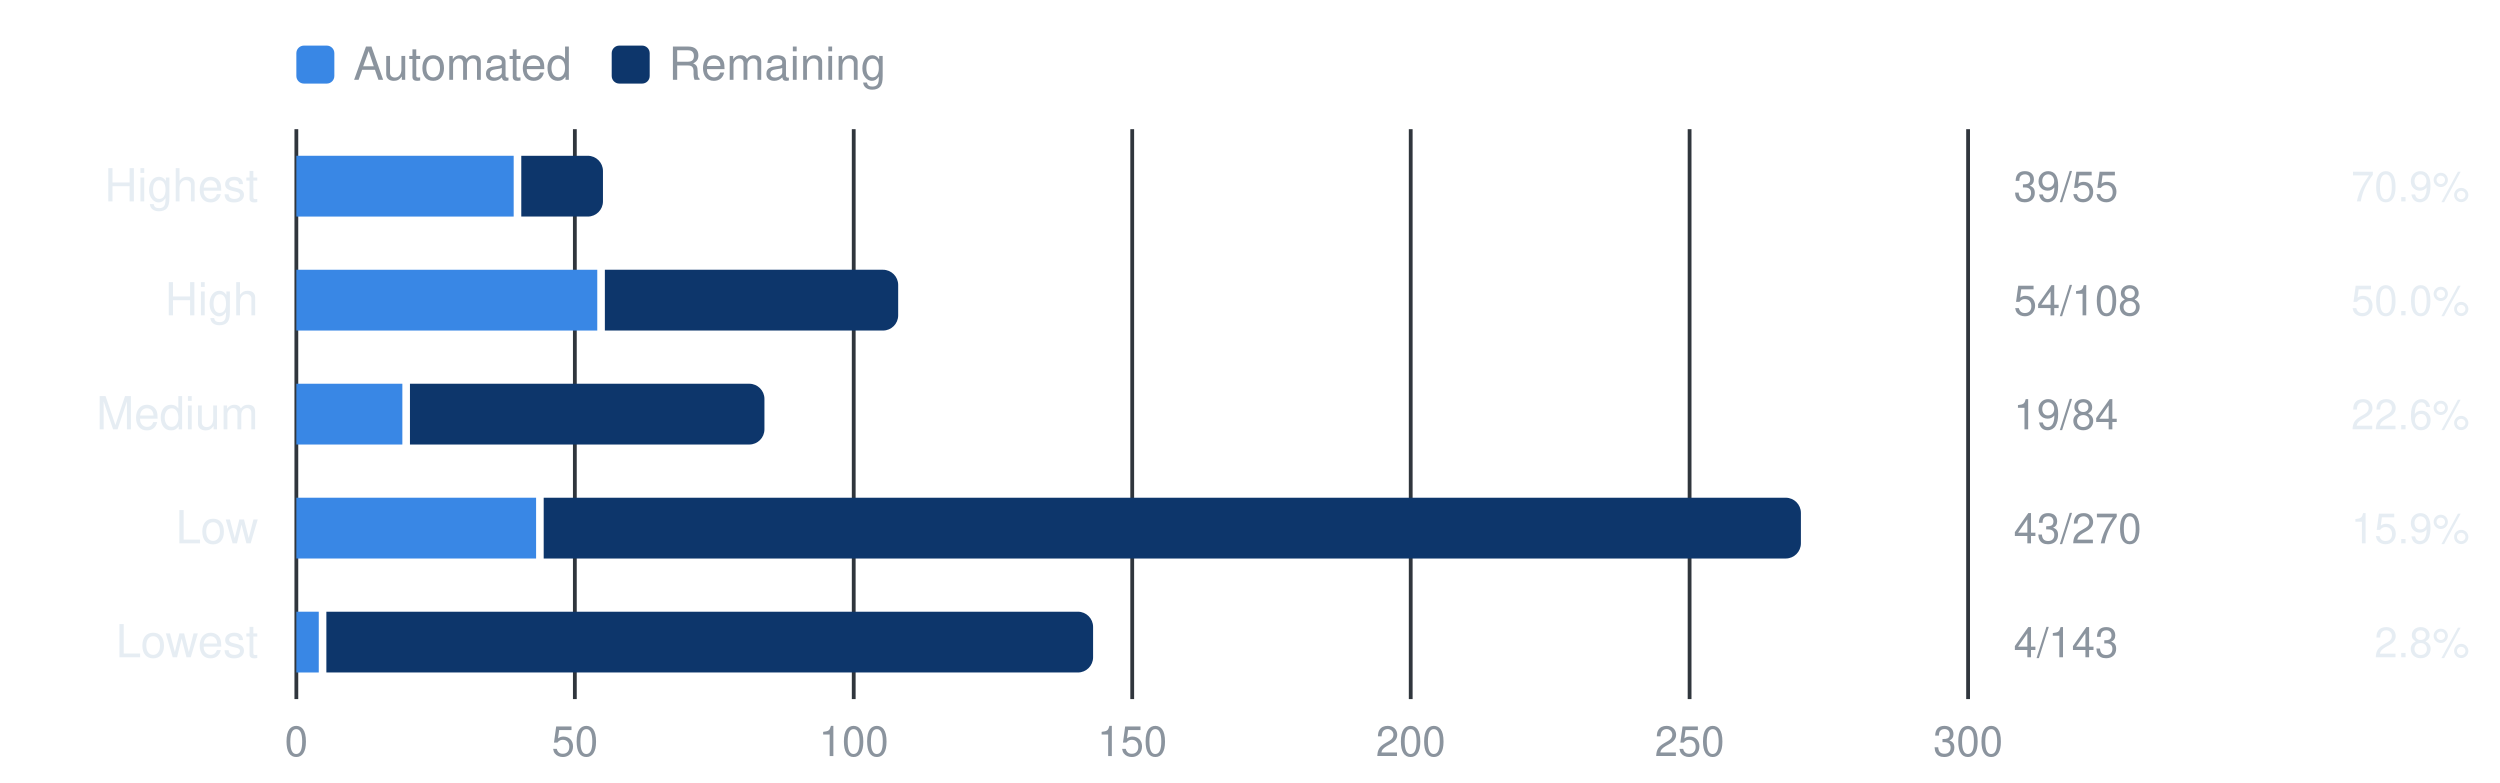
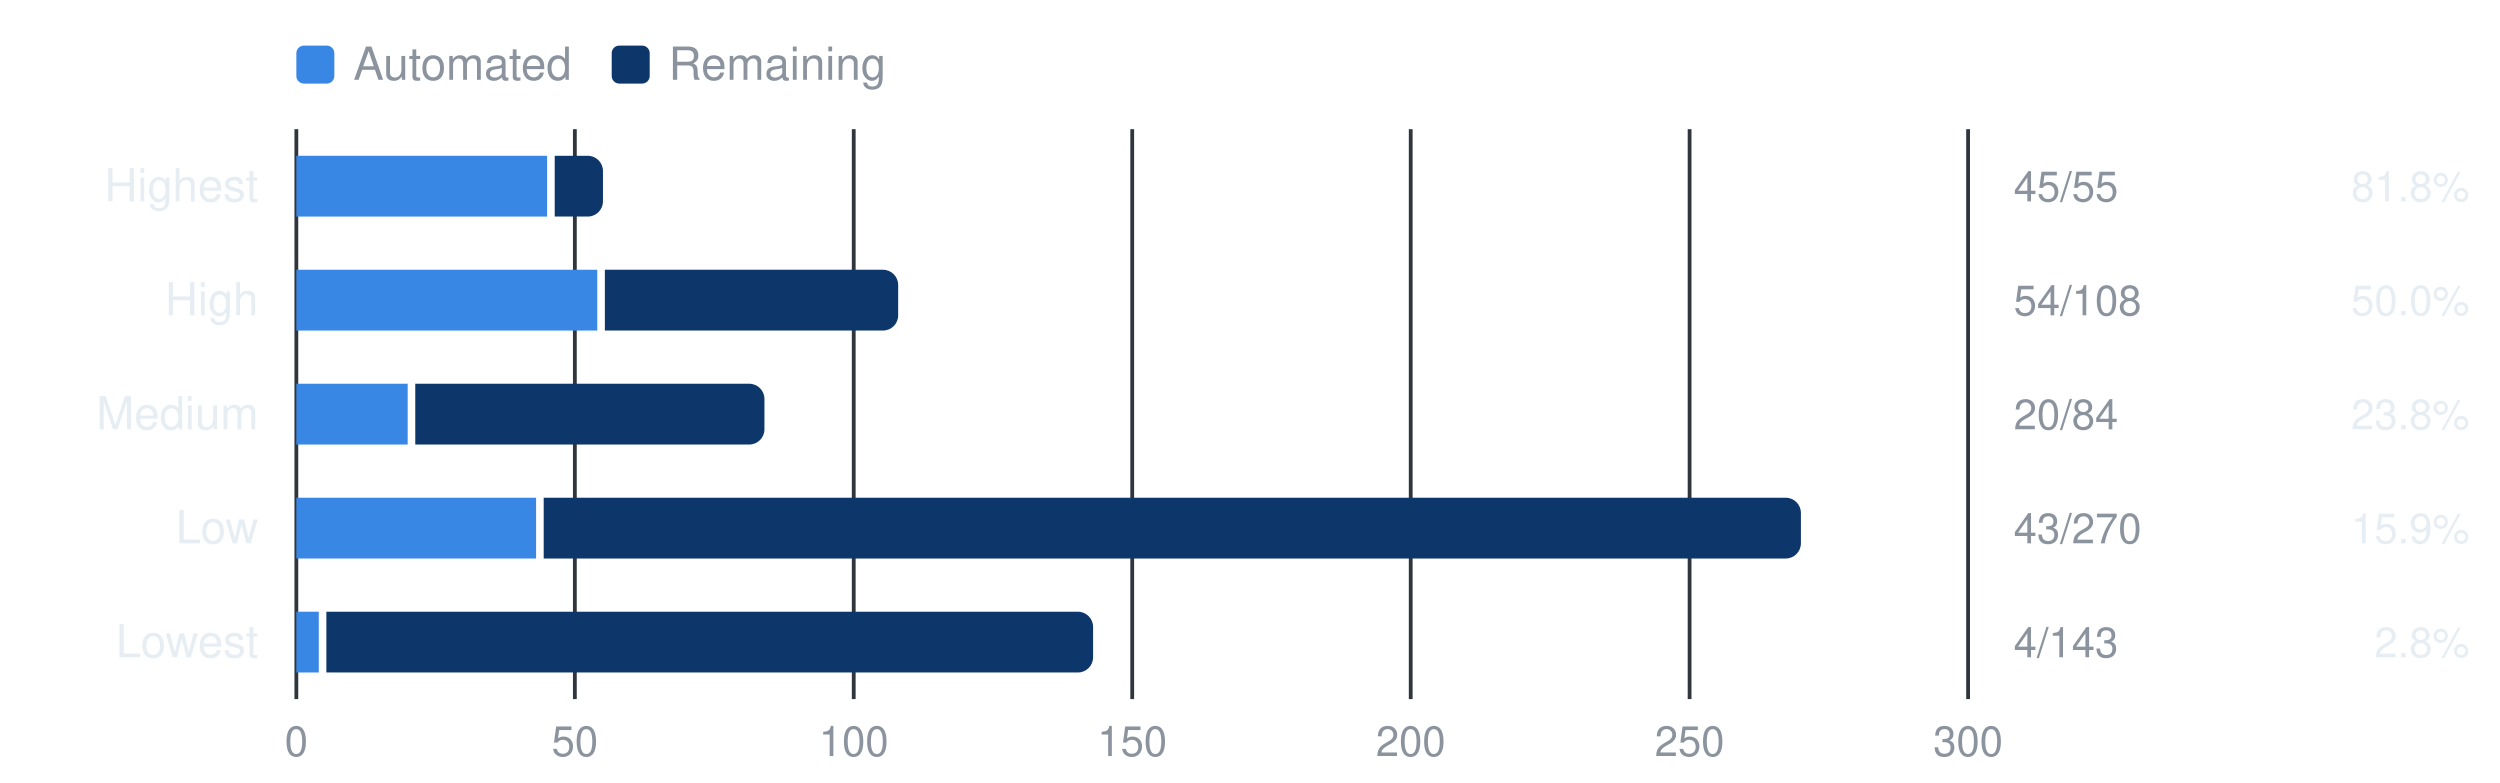
<svg xmlns="http://www.w3.org/2000/svg" width="658" height="206" viewBox="0 0 658 206" role="img" aria-label="Automated versus remaining conda CLI test cases, by priority">
  <g font-family="-apple-system,BlinkMacSystemFont,Segoe UI,Helvetica,Arial,sans-serif" font-size="12">
    <rect x="78" y="12" width="10" height="10" rx="2" fill="#3987e5" />
    <text x="93" y="21" fill="#8b949e">Automated</text>
    <rect x="161" y="12" width="10" height="10" rx="2" fill="#0d366b" />
    <text x="176" y="21" fill="#8b949e">Remaining</text>
    <line x1="78.0" y1="34" x2="78.0" y2="184" stroke="#30363d" stroke-width="1" />
    <text x="78.0" y="199" fill="#8b949e" font-size="11" text-anchor="middle">0</text>
    <line x1="151.3" y1="34" x2="151.3" y2="184" stroke="#30363d" stroke-width="1" />
    <text x="151.3" y="199" fill="#8b949e" font-size="11" text-anchor="middle">50</text>
    <line x1="224.7" y1="34" x2="224.7" y2="184" stroke="#30363d" stroke-width="1" />
    <text x="224.7" y="199" fill="#8b949e" font-size="11" text-anchor="middle">100</text>
    <line x1="298.0" y1="34" x2="298.0" y2="184" stroke="#30363d" stroke-width="1" />
    <text x="298.0" y="199" fill="#8b949e" font-size="11" text-anchor="middle">150</text>
    <line x1="371.3" y1="34" x2="371.3" y2="184" stroke="#30363d" stroke-width="1" />
    <text x="371.3" y="199" fill="#8b949e" font-size="11" text-anchor="middle">200</text>
    <line x1="444.7" y1="34" x2="444.7" y2="184" stroke="#30363d" stroke-width="1" />
    <text x="444.7" y="199" fill="#8b949e" font-size="11" text-anchor="middle">250</text>
    <line x1="518.0" y1="34" x2="518.0" y2="184" stroke="#30363d" stroke-width="1" />
    <text x="518.0" y="199" fill="#8b949e" font-size="11" text-anchor="middle">300</text>
    <text x="68" y="53.0" fill="#e6edf3" text-anchor="end">Highest</text>
-     <path d="M78.0,41.0h57.2v16.0h-57.2z" fill="#3987e5" />
-     <path d="M137.2,41.0H154.7A4,4 0 0 1 158.7,45.0V53.0A4,4 0 0 1 154.7,57.0H137.2z" fill="#0d366b" />
-     <text x="530" y="53.0" fill="#8b949e" font-size="11">39/55</text>
-     <text x="650" y="53.0" fill="#e6edf3" font-size="11" text-anchor="end">70.9%</text>
+     <path d="M78.0,41.0h66.0v16.0h-66.0z" fill="#3987e5" />
+     <path d="M146.0,41.0H154.7A4,4 0 0 1 158.7,45.0V53.0A4,4 0 0 1 154.7,57.0H146.0z" fill="#0d366b" />
+     <text x="530" y="53.0" fill="#8b949e" font-size="11">45/55</text>
+     <text x="650" y="53.0" fill="#e6edf3" font-size="11" text-anchor="end">81.8%</text>
    <text x="68" y="83.0" fill="#e6edf3" text-anchor="end">High</text>
    <path d="M78.0,71.0h79.2v16.0h-79.2z" fill="#3987e5" />
    <path d="M159.2,71.0H232.4A4,4 0 0 1 236.4,75.0V83.0A4,4 0 0 1 232.4,87.0H159.2z" fill="#0d366b" />
    <text x="530" y="83.0" fill="#8b949e" font-size="11">54/108</text>
    <text x="650" y="83.0" fill="#e6edf3" font-size="11" text-anchor="end">50.0%</text>
    <text x="68" y="113.0" fill="#e6edf3" text-anchor="end">Medium</text>
-     <path d="M78.0,101.0h27.9v16.0h-27.9z" fill="#3987e5" />
-     <path d="M107.9,101.0H197.2A4,4 0 0 1 201.2,105.0V113.0A4,4 0 0 1 197.2,117.0H107.9z" fill="#0d366b" />
-     <text x="530" y="113.0" fill="#8b949e" font-size="11">19/84</text>
-     <text x="650" y="113.0" fill="#e6edf3" font-size="11" text-anchor="end">22.6%</text>
+     <path d="M78.0,101.0h29.3v16.0h-29.3z" fill="#3987e5" />
+     <path d="M109.3,101.0H197.2A4,4 0 0 1 201.2,105.0V113.0A4,4 0 0 1 197.2,117.0H109.3z" fill="#0d366b" />
+     <text x="530" y="113.0" fill="#8b949e" font-size="11">20/84</text>
+     <text x="650" y="113.0" fill="#e6edf3" font-size="11" text-anchor="end">23.8%</text>
    <text x="68" y="143.0" fill="#e6edf3" text-anchor="end">Low</text>
    <path d="M78.0,131.0h63.1v16.0h-63.1z" fill="#3987e5" />
    <path d="M143.1,131.0H470.0A4,4 0 0 1 474.0,135.0V143.0A4,4 0 0 1 470.0,147.0H143.1z" fill="#0d366b" />
    <text x="530" y="143.0" fill="#8b949e" font-size="11">43/270</text>
    <text x="650" y="143.0" fill="#e6edf3" font-size="11" text-anchor="end">15.9%</text>
    <text x="68" y="173.0" fill="#e6edf3" text-anchor="end">Lowest</text>
    <path d="M78.0,161.0h5.9v16.0h-5.9z" fill="#3987e5" />
    <path d="M85.9,161.0H283.7A4,4 0 0 1 287.7,165.0V173.0A4,4 0 0 1 283.7,177.0H85.9z" fill="#0d366b" />
    <text x="530" y="173.0" fill="#8b949e" font-size="11">4/143</text>
    <text x="650" y="173.0" fill="#e6edf3" font-size="11" text-anchor="end">2.8%</text>
  </g>
</svg>
